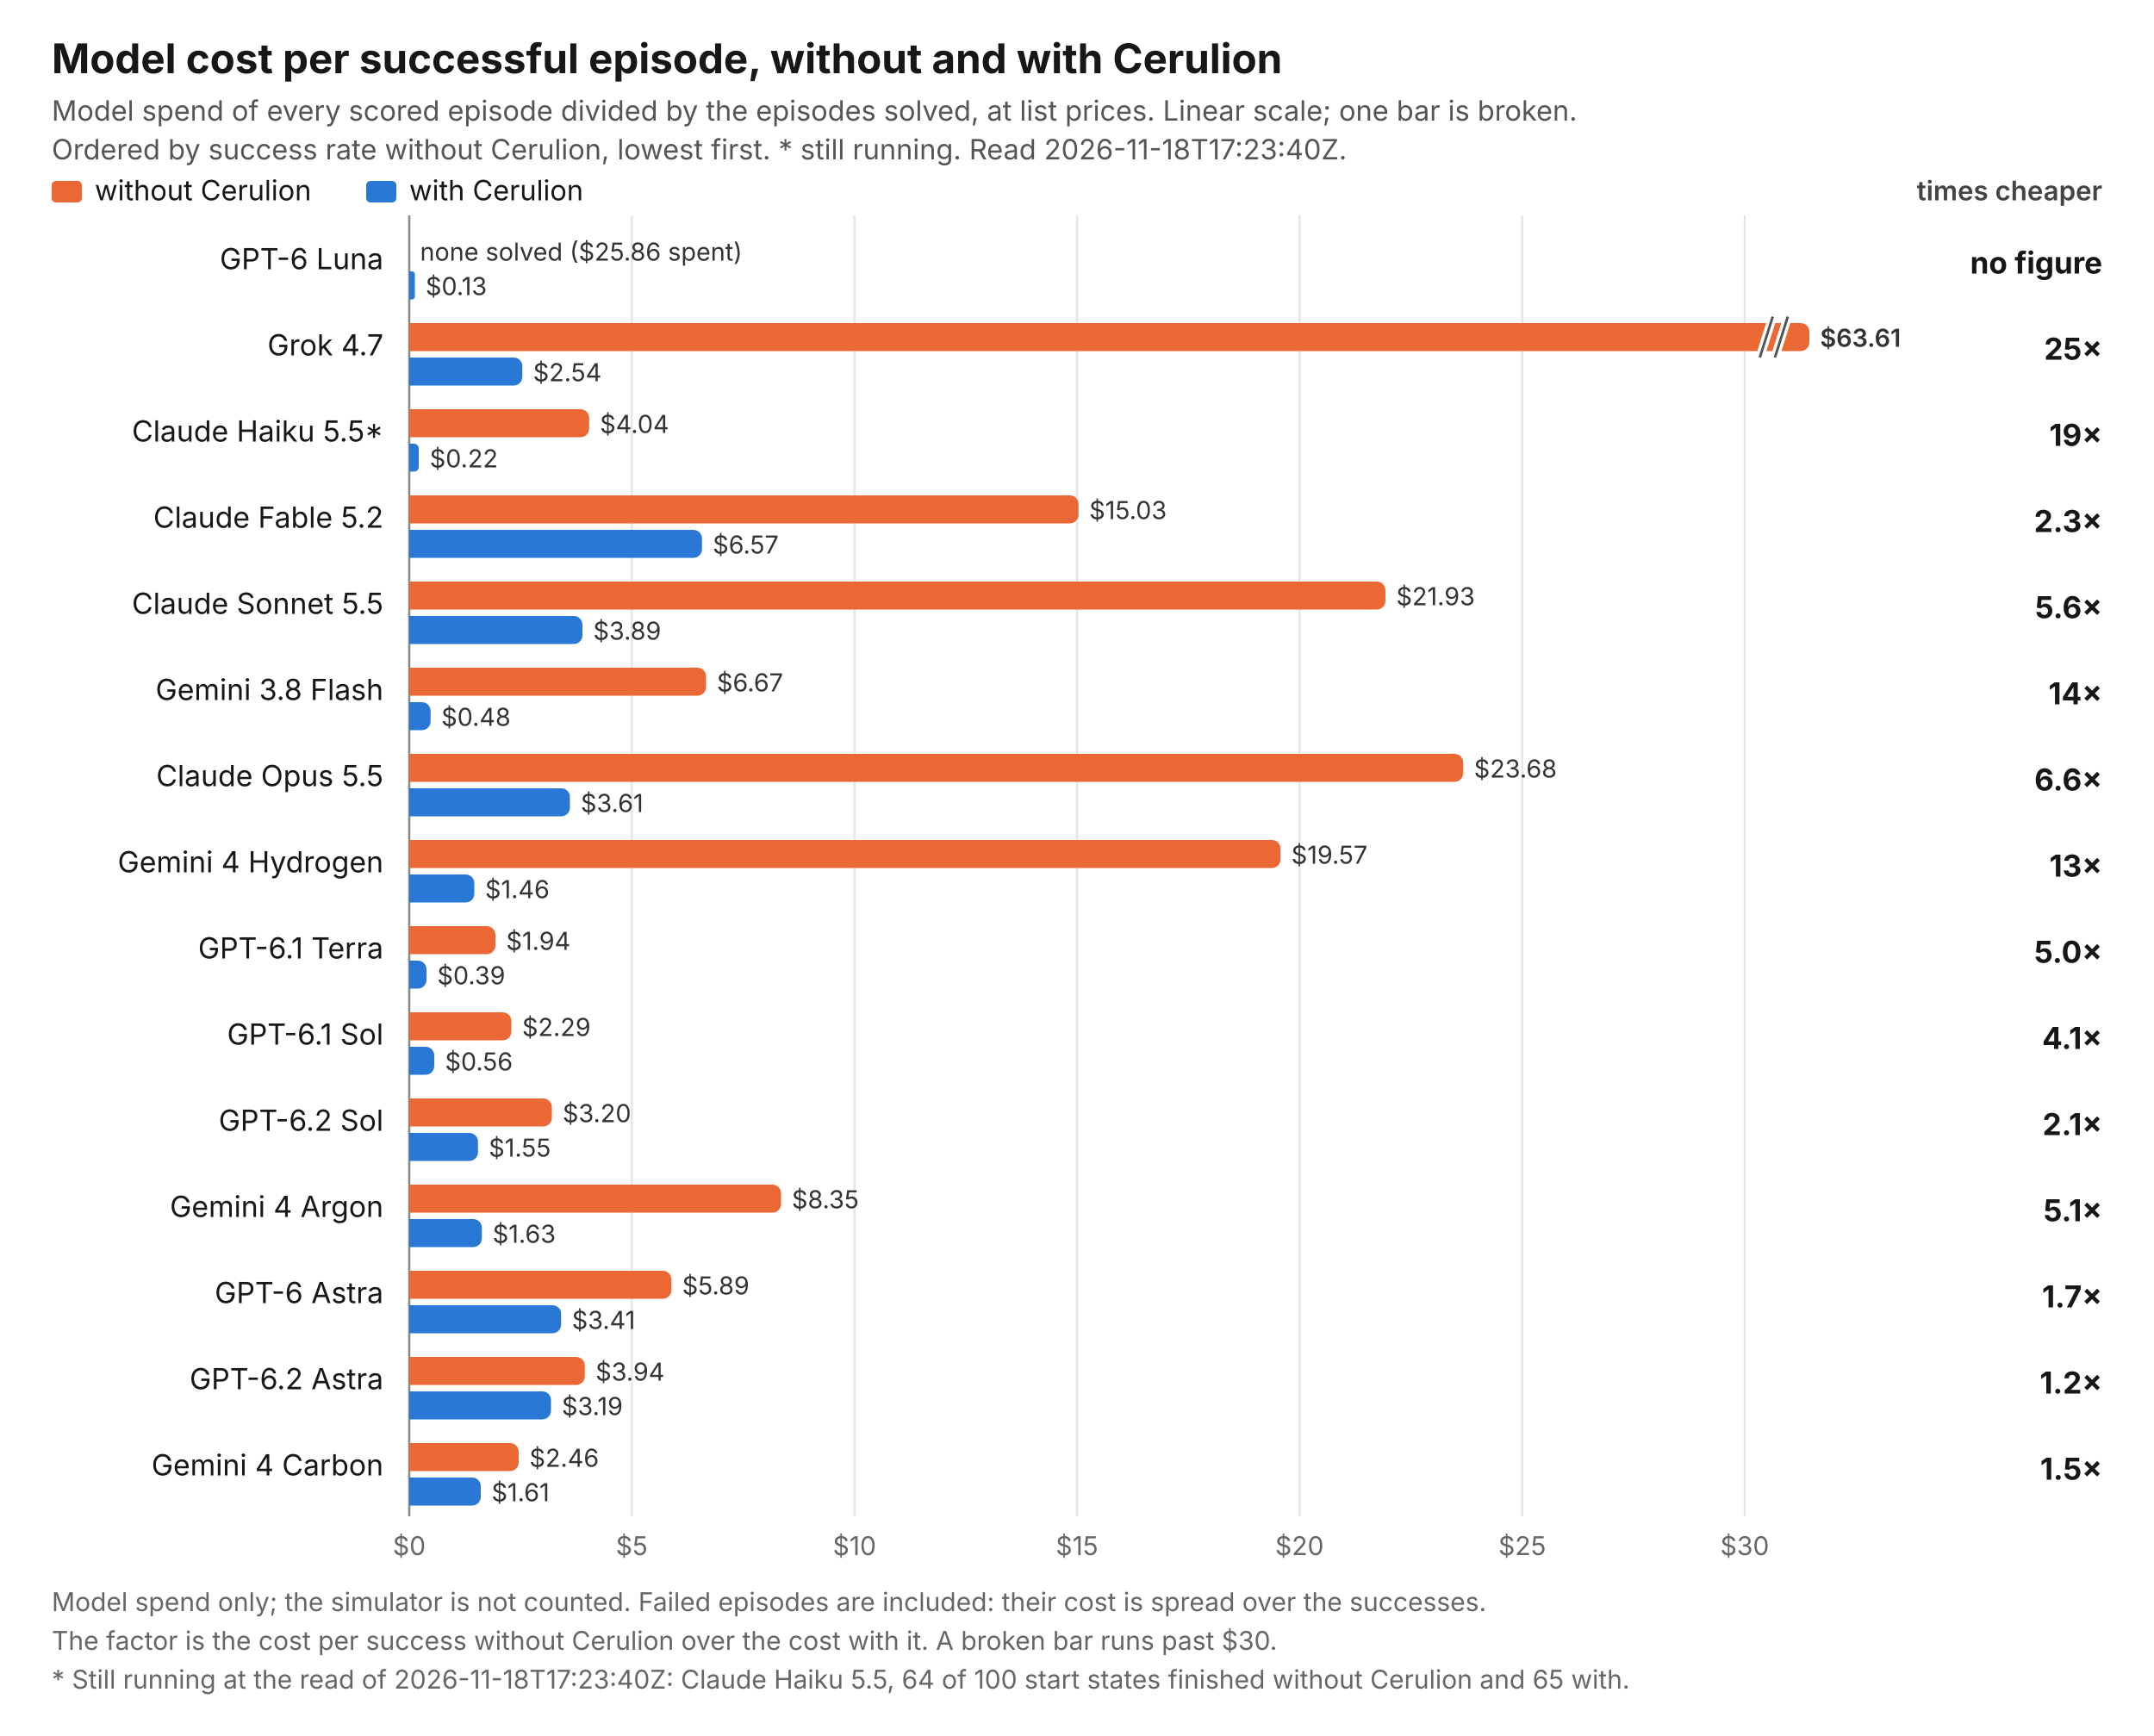
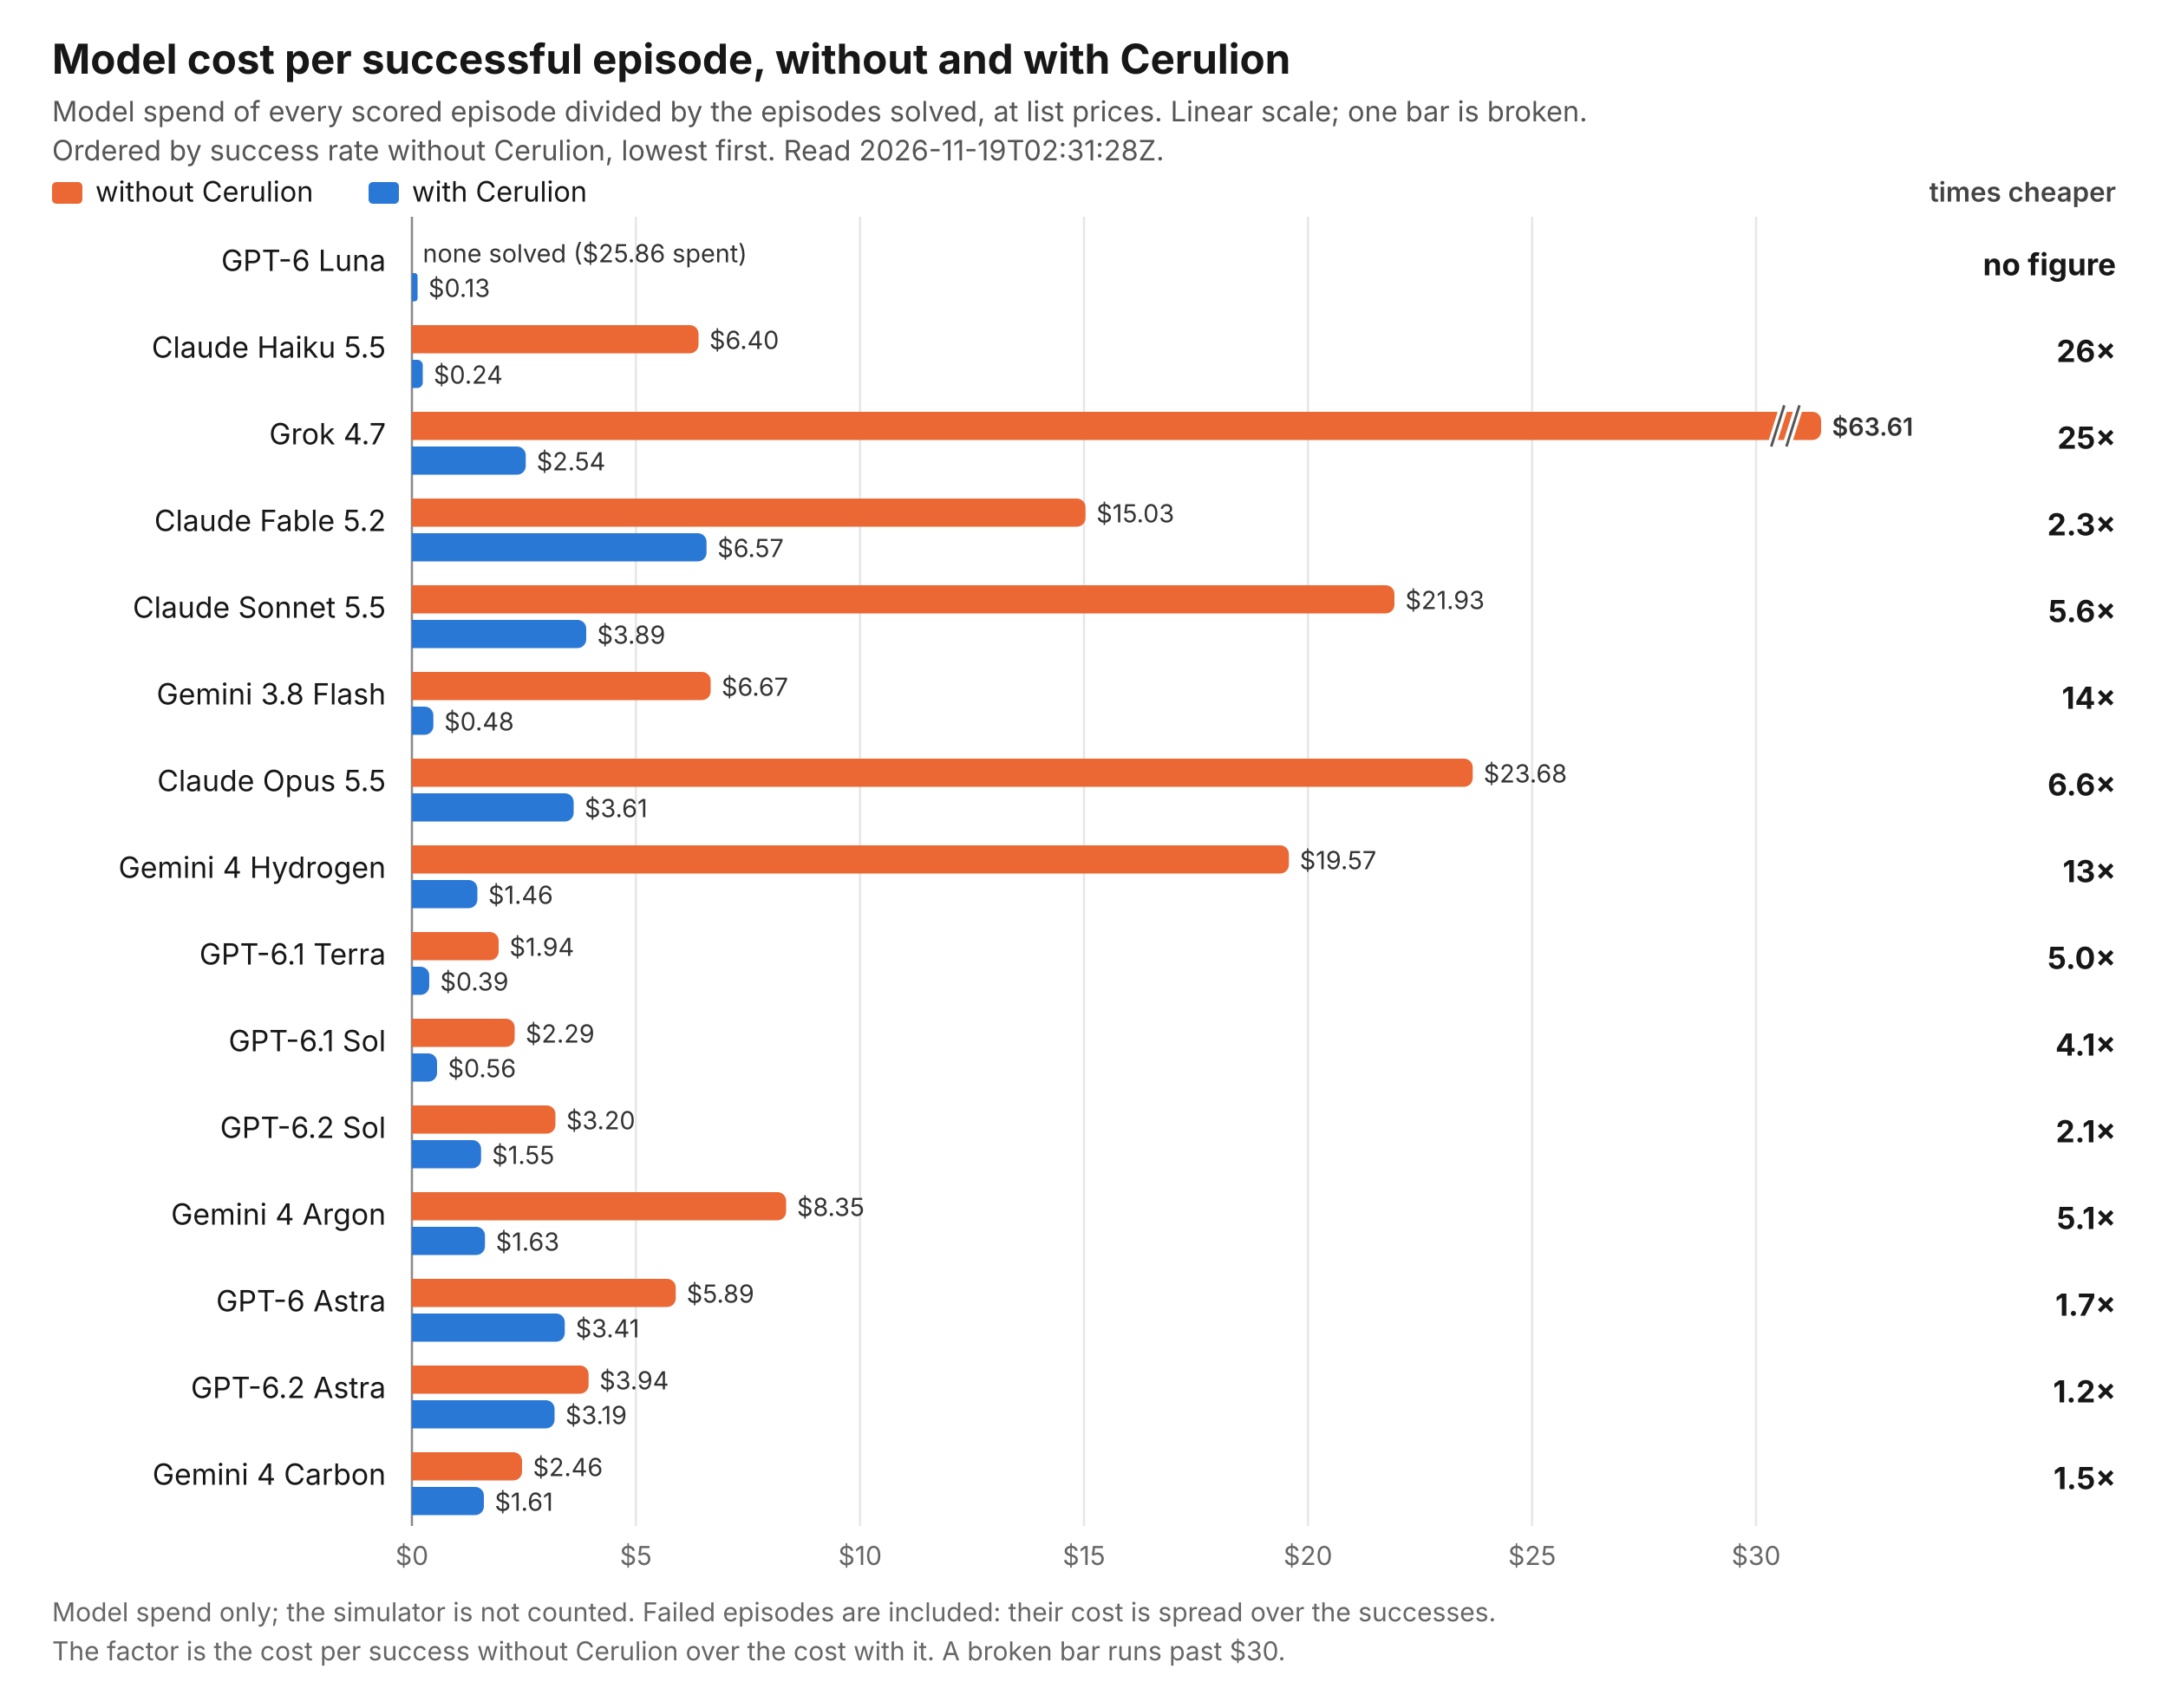
- <svg xmlns="http://www.w3.org/2000/svg" viewBox="0 0 1000 806" font-family="system-ui,-apple-system,Segoe UI,sans-serif" role="img" aria-label="Model cost per successful episode, without and with Cerulion">
-   <rect width="1000" height="806" fill="#fff" />
+ <svg xmlns="http://www.w3.org/2000/svg" viewBox="0 0 1000 788" font-family="system-ui,-apple-system,Segoe UI,sans-serif" role="img" aria-label="Model cost per successful episode, without and with Cerulion">
+   <rect width="1000" height="788" fill="#fff" />
  <text x="24" y="34" font-size="19" font-weight="650" fill="#171717">Model cost per successful episode, without and with Cerulion</text>
  <text x="24" y="56" font-size="13" fill="#555">Model spend of every scored episode divided by the episodes solved, at list prices. Linear scale; one bar is broken.</text>
-   <text x="24" y="74" font-size="13" fill="#555">Ordered by success rate without Cerulion, lowest first. * still running. Read 2026-11-18T17:23:40Z.</text>
+   <text x="24" y="74" font-size="13" fill="#555">Ordered by success rate without Cerulion, lowest first. Read 2026-11-19T02:31:28Z.</text>
  <rect x="24" y="84" width="14" height="10" rx="2" fill="#eb6834" />
  <text x="44" y="93" font-size="13" fill="#171717">without Cerulion</text>
  <rect x="170" y="84" width="14" height="10" rx="2" fill="#2a78d6" />
  <text x="190" y="93" font-size="13" fill="#171717">with Cerulion</text>
  <text x="976" y="93" font-size="12.5" font-weight="600" fill="#444" text-anchor="end">times cheaper</text>
  <line x1="190.0" y1="100" x2="190.0" y2="704" stroke="#e6e6e6" stroke-width="1" />
  <text x="190.0" y="722" font-size="12" fill="#666" text-anchor="middle">$0</text>
  <line x1="293.3" y1="100" x2="293.3" y2="704" stroke="#e6e6e6" stroke-width="1" />
  <text x="293.3" y="722" font-size="12" fill="#666" text-anchor="middle">$5</text>
  <line x1="396.7" y1="100" x2="396.7" y2="704" stroke="#e6e6e6" stroke-width="1" />
  <text x="396.7" y="722" font-size="12" fill="#666" text-anchor="middle">$10</text>
  <line x1="500.0" y1="100" x2="500.0" y2="704" stroke="#e6e6e6" stroke-width="1" />
  <text x="500.0" y="722" font-size="12" fill="#666" text-anchor="middle">$15</text>
  <line x1="603.3" y1="100" x2="603.3" y2="704" stroke="#e6e6e6" stroke-width="1" />
  <text x="603.3" y="722" font-size="12" fill="#666" text-anchor="middle">$20</text>
  <line x1="706.7" y1="100" x2="706.7" y2="704" stroke="#e6e6e6" stroke-width="1" />
  <text x="706.7" y="722" font-size="12" fill="#666" text-anchor="middle">$25</text>
  <line x1="810.0" y1="100" x2="810.0" y2="704" stroke="#e6e6e6" stroke-width="1" />
  <text x="810.0" y="722" font-size="12" fill="#666" text-anchor="middle">$30</text>
  <line x1="190.0" y1="100" x2="190.0" y2="704" stroke="#8a8a8a" stroke-width="1" />
  <text x="178" y="125" font-size="13.5" fill="#171717" text-anchor="end">GPT-6 Luna</text>
  <text x="195.0" y="121" font-size="11.5" fill="#333">none solved ($25.86 spent)</text>
  <path d="M190.0,126 h1.3 a1.308,1.308 0 0 1 1.308,1.308 v10.4 a1.308,1.308 0 0 1 -1.308,1.308 h-1.3 z" fill="#2a78d6" />
  <text x="197.6" y="137" font-size="11.5" fill="#333">$0.13</text>
  <text x="976" y="127" font-size="14" font-weight="650" fill="#171717" text-anchor="end">no figure</text>
-   <text x="178" y="165" font-size="13.5" fill="#171717" text-anchor="end">Grok 4.7</text>
-   <path d="M190.0,150 h646.0 a4,4 0 0 1 4,4 v5.0 a4,4 0 0 1 -4,4 h-646.0 z" fill="#eb6834" />
-   <path d="M817.0,166 L823.0,147" stroke="#fff" stroke-width="4" />
-   <path d="M817.0,166 L823.0,147" stroke="#555" stroke-width="1.2" />
-   <path d="M824.0,166 L830.0,147" stroke="#fff" stroke-width="4" />
-   <path d="M824.0,166 L830.0,147" stroke="#555" stroke-width="1.2" />
-   <text x="845.0" y="161" font-size="11.5" font-weight="600" fill="#333">$63.61</text>
-   <path d="M190.0,166 h48.5 a4,4 0 0 1 4,4 v5.0 a4,4 0 0 1 -4,4 h-48.5 z" fill="#2a78d6" />
-   <text x="247.5" y="177" font-size="11.5" fill="#333">$2.54</text>
-   <text x="976" y="167" font-size="14" font-weight="650" fill="#171717" text-anchor="end">25×</text>
-   <text x="178" y="205" font-size="13.5" fill="#171717" text-anchor="end">Claude Haiku 5.5*</text>
-   <path d="M190.0,190 h79.5 a4,4 0 0 1 4,4 v5.0 a4,4 0 0 1 -4,4 h-79.5 z" fill="#eb6834" />
-   <text x="278.5" y="201" font-size="11.5" fill="#333">$4.04</text>
-   <path d="M190.0,206 h2.2 a2.23,2.23 0 0 1 2.23,2.23 v8.5 a2.23,2.23 0 0 1 -2.23,2.23 h-2.2 z" fill="#2a78d6" />
-   <text x="199.5" y="217" font-size="11.5" fill="#333">$0.22</text>
-   <text x="976" y="207" font-size="14" font-weight="650" fill="#171717" text-anchor="end">19×</text>
+   <text x="178" y="165" font-size="13.5" fill="#171717" text-anchor="end">Claude Haiku 5.5</text>
+   <path d="M190.0,150 h128.2 a4,4 0 0 1 4,4 v5.0 a4,4 0 0 1 -4,4 h-128.2 z" fill="#eb6834" />
+   <text x="327.2" y="161" font-size="11.5" fill="#333">$6.40</text>
+   <path d="M190.0,166 h2.5 a2.504,2.504 0 0 1 2.504,2.504 v8.0 a2.504,2.504 0 0 1 -2.504,2.504 h-2.5 z" fill="#2a78d6" />
+   <text x="200.0" y="177" font-size="11.5" fill="#333">$0.24</text>
+   <text x="976" y="167" font-size="14" font-weight="650" fill="#171717" text-anchor="end">26×</text>
+   <text x="178" y="205" font-size="13.5" fill="#171717" text-anchor="end">Grok 4.7</text>
+   <path d="M190.0,190 h646.0 a4,4 0 0 1 4,4 v5.0 a4,4 0 0 1 -4,4 h-646.0 z" fill="#eb6834" />
+   <path d="M817.0,206 L823.0,187" stroke="#fff" stroke-width="4" />
+   <path d="M817.0,206 L823.0,187" stroke="#555" stroke-width="1.2" />
+   <path d="M824.0,206 L830.0,187" stroke="#fff" stroke-width="4" />
+   <path d="M824.0,206 L830.0,187" stroke="#555" stroke-width="1.2" />
+   <text x="845.0" y="201" font-size="11.5" font-weight="600" fill="#333">$63.61</text>
+   <path d="M190.0,206 h48.5 a4,4 0 0 1 4,4 v5.0 a4,4 0 0 1 -4,4 h-48.5 z" fill="#2a78d6" />
+   <text x="247.5" y="217" font-size="11.5" fill="#333">$2.54</text>
+   <text x="976" y="207" font-size="14" font-weight="650" fill="#171717" text-anchor="end">25×</text>
  <text x="178" y="245" font-size="13.5" fill="#171717" text-anchor="end">Claude Fable 5.2</text>
  <path d="M190.0,230 h306.7 a4,4 0 0 1 4,4 v5.0 a4,4 0 0 1 -4,4 h-306.7 z" fill="#eb6834" />
  <text x="505.7" y="241" font-size="11.5" fill="#333">$15.03</text>
  <path d="M190.0,246 h131.9 a4,4 0 0 1 4,4 v5.0 a4,4 0 0 1 -4,4 h-131.9 z" fill="#2a78d6" />
  <text x="330.9" y="257" font-size="11.5" fill="#333">$6.57</text>
  <text x="976" y="247" font-size="14" font-weight="650" fill="#171717" text-anchor="end">2.3×</text>
  <text x="178" y="285" font-size="13.5" fill="#171717" text-anchor="end">Claude Sonnet 5.5</text>
  <path d="M190.0,270 h449.2 a4,4 0 0 1 4,4 v5.0 a4,4 0 0 1 -4,4 h-449.2 z" fill="#eb6834" />
  <text x="648.2" y="281" font-size="11.5" fill="#333">$21.93</text>
  <path d="M190.0,286 h76.4 a4,4 0 0 1 4,4 v5.0 a4,4 0 0 1 -4,4 h-76.4 z" fill="#2a78d6" />
  <text x="275.4" y="297" font-size="11.5" fill="#333">$3.89</text>
  <text x="976" y="287" font-size="14" font-weight="650" fill="#171717" text-anchor="end">5.6×</text>
  <text x="178" y="325" font-size="13.5" fill="#171717" text-anchor="end">Gemini 3.8 Flash</text>
  <path d="M190.0,310 h133.8 a4,4 0 0 1 4,4 v5.0 a4,4 0 0 1 -4,4 h-133.8 z" fill="#eb6834" />
  <text x="332.8" y="321" font-size="11.5" fill="#333">$6.67</text>
  <path d="M190.0,326 h5.9 a4,4 0 0 1 4,4 v5.0 a4,4 0 0 1 -4,4 h-5.9 z" fill="#2a78d6" />
  <text x="204.9" y="337" font-size="11.5" fill="#333">$0.48</text>
  <text x="976" y="327" font-size="14" font-weight="650" fill="#171717" text-anchor="end">14×</text>
  <text x="178" y="365" font-size="13.5" fill="#171717" text-anchor="end">Claude Opus 5.5</text>
  <path d="M190.0,350 h485.3 a4,4 0 0 1 4,4 v5.0 a4,4 0 0 1 -4,4 h-485.3 z" fill="#eb6834" />
  <text x="684.3" y="361" font-size="11.5" fill="#333">$23.68</text>
  <path d="M190.0,366 h70.6 a4,4 0 0 1 4,4 v5.0 a4,4 0 0 1 -4,4 h-70.6 z" fill="#2a78d6" />
  <text x="269.6" y="377" font-size="11.5" fill="#333">$3.61</text>
  <text x="976" y="367" font-size="14" font-weight="650" fill="#171717" text-anchor="end">6.6×</text>
  <text x="178" y="405" font-size="13.5" fill="#171717" text-anchor="end">Gemini 4 Hydrogen</text>
  <path d="M190.0,390 h400.5 a4,4 0 0 1 4,4 v5.0 a4,4 0 0 1 -4,4 h-400.5 z" fill="#eb6834" />
  <text x="599.5" y="401" font-size="11.5" fill="#333">$19.57</text>
  <path d="M190.0,406 h26.2 a4,4 0 0 1 4,4 v5.0 a4,4 0 0 1 -4,4 h-26.2 z" fill="#2a78d6" />
  <text x="225.2" y="417" font-size="11.5" fill="#333">$1.46</text>
  <text x="976" y="407" font-size="14" font-weight="650" fill="#171717" text-anchor="end">13×</text>
  <text x="178" y="445" font-size="13.5" fill="#171717" text-anchor="end">GPT-6.1 Terra</text>
  <path d="M190.0,430 h36.0 a4,4 0 0 1 4,4 v5.0 a4,4 0 0 1 -4,4 h-36.0 z" fill="#eb6834" />
  <text x="235.0" y="441" font-size="11.5" fill="#333">$1.94</text>
  <path d="M190.0,446 h4.0 a3.994,3.994 0 0 1 3.994,3.994 v5.0 a3.994,3.994 0 0 1 -3.994,3.994 h-4.0 z" fill="#2a78d6" />
  <text x="203.0" y="457" font-size="11.5" fill="#333">$0.39</text>
  <text x="976" y="447" font-size="14" font-weight="650" fill="#171717" text-anchor="end">5.0×</text>
  <text x="178" y="485" font-size="13.5" fill="#171717" text-anchor="end">GPT-6.1 Sol</text>
  <path d="M190.0,470 h43.4 a4,4 0 0 1 4,4 v5.0 a4,4 0 0 1 -4,4 h-43.4 z" fill="#eb6834" />
  <text x="242.4" y="481" font-size="11.5" fill="#333">$2.29</text>
  <path d="M190.0,486 h7.6 a4,4 0 0 1 4,4 v5.0 a4,4 0 0 1 -4,4 h-7.6 z" fill="#2a78d6" />
  <text x="206.6" y="497" font-size="11.5" fill="#333">$0.56</text>
  <text x="976" y="487" font-size="14" font-weight="650" fill="#171717" text-anchor="end">4.1×</text>
  <text x="178" y="525" font-size="13.5" fill="#171717" text-anchor="end">GPT-6.2 Sol</text>
  <path d="M190.0,510 h62.2 a4,4 0 0 1 4,4 v5.0 a4,4 0 0 1 -4,4 h-62.2 z" fill="#eb6834" />
  <text x="261.2" y="521" font-size="11.5" fill="#333">$3.20</text>
  <path d="M190.0,526 h27.9 a4,4 0 0 1 4,4 v5.0 a4,4 0 0 1 -4,4 h-27.9 z" fill="#2a78d6" />
  <text x="226.9" y="537" font-size="11.5" fill="#333">$1.55</text>
  <text x="976" y="527" font-size="14" font-weight="650" fill="#171717" text-anchor="end">2.1×</text>
  <text x="178" y="565" font-size="13.5" fill="#171717" text-anchor="end">Gemini 4 Argon</text>
  <path d="M190.0,550 h168.6 a4,4 0 0 1 4,4 v5.0 a4,4 0 0 1 -4,4 h-168.6 z" fill="#eb6834" />
  <text x="367.6" y="561" font-size="11.5" fill="#333">$8.35</text>
  <path d="M190.0,566 h29.7 a4,4 0 0 1 4,4 v5.0 a4,4 0 0 1 -4,4 h-29.7 z" fill="#2a78d6" />
  <text x="228.7" y="577" font-size="11.5" fill="#333">$1.63</text>
  <text x="976" y="567" font-size="14" font-weight="650" fill="#171717" text-anchor="end">5.1×</text>
  <text x="178" y="605" font-size="13.5" fill="#171717" text-anchor="end">GPT-6 Astra</text>
  <path d="M190.0,590 h117.7 a4,4 0 0 1 4,4 v5.0 a4,4 0 0 1 -4,4 h-117.7 z" fill="#eb6834" />
  <text x="316.7" y="601" font-size="11.5" fill="#333">$5.89</text>
  <path d="M190.0,606 h66.5 a4,4 0 0 1 4,4 v5.0 a4,4 0 0 1 -4,4 h-66.5 z" fill="#2a78d6" />
  <text x="265.5" y="617" font-size="11.5" fill="#333">$3.41</text>
  <text x="976" y="607" font-size="14" font-weight="650" fill="#171717" text-anchor="end">1.7×</text>
  <text x="178" y="645" font-size="13.5" fill="#171717" text-anchor="end">GPT-6.2 Astra</text>
  <path d="M190.0,630 h77.5 a4,4 0 0 1 4,4 v5.0 a4,4 0 0 1 -4,4 h-77.5 z" fill="#eb6834" />
  <text x="276.5" y="641" font-size="11.5" fill="#333">$3.94</text>
  <path d="M190.0,646 h61.8 a4,4 0 0 1 4,4 v5.0 a4,4 0 0 1 -4,4 h-61.8 z" fill="#2a78d6" />
  <text x="260.8" y="657" font-size="11.5" fill="#333">$3.19</text>
  <text x="976" y="647" font-size="14" font-weight="650" fill="#171717" text-anchor="end">1.2×</text>
  <text x="178" y="685" font-size="13.5" fill="#171717" text-anchor="end">Gemini 4 Carbon</text>
  <path d="M190.0,670 h46.8 a4,4 0 0 1 4,4 v5.0 a4,4 0 0 1 -4,4 h-46.8 z" fill="#eb6834" />
  <text x="245.8" y="681" font-size="11.5" fill="#333">$2.46</text>
  <path d="M190.0,686 h29.2 a4,4 0 0 1 4,4 v5.0 a4,4 0 0 1 -4,4 h-29.2 z" fill="#2a78d6" />
  <text x="228.2" y="697" font-size="11.5" fill="#333">$1.61</text>
  <text x="976" y="687" font-size="14" font-weight="650" fill="#171717" text-anchor="end">1.5×</text>
  <text x="24" y="748" font-size="12" fill="#666">Model spend only; the simulator is not counted. Failed episodes are included: their cost is spread over the successes.</text>
  <text x="24" y="766" font-size="12" fill="#666">The factor is the cost per success without Cerulion over the cost with it. A broken bar runs past $30.</text>
-   <text x="24" y="784" font-size="12" fill="#666">* Still running at the read of 2026-11-18T17:23:40Z: Claude Haiku 5.5, 64 of 100 start states finished without Cerulion and 65 with.</text>
</svg>
